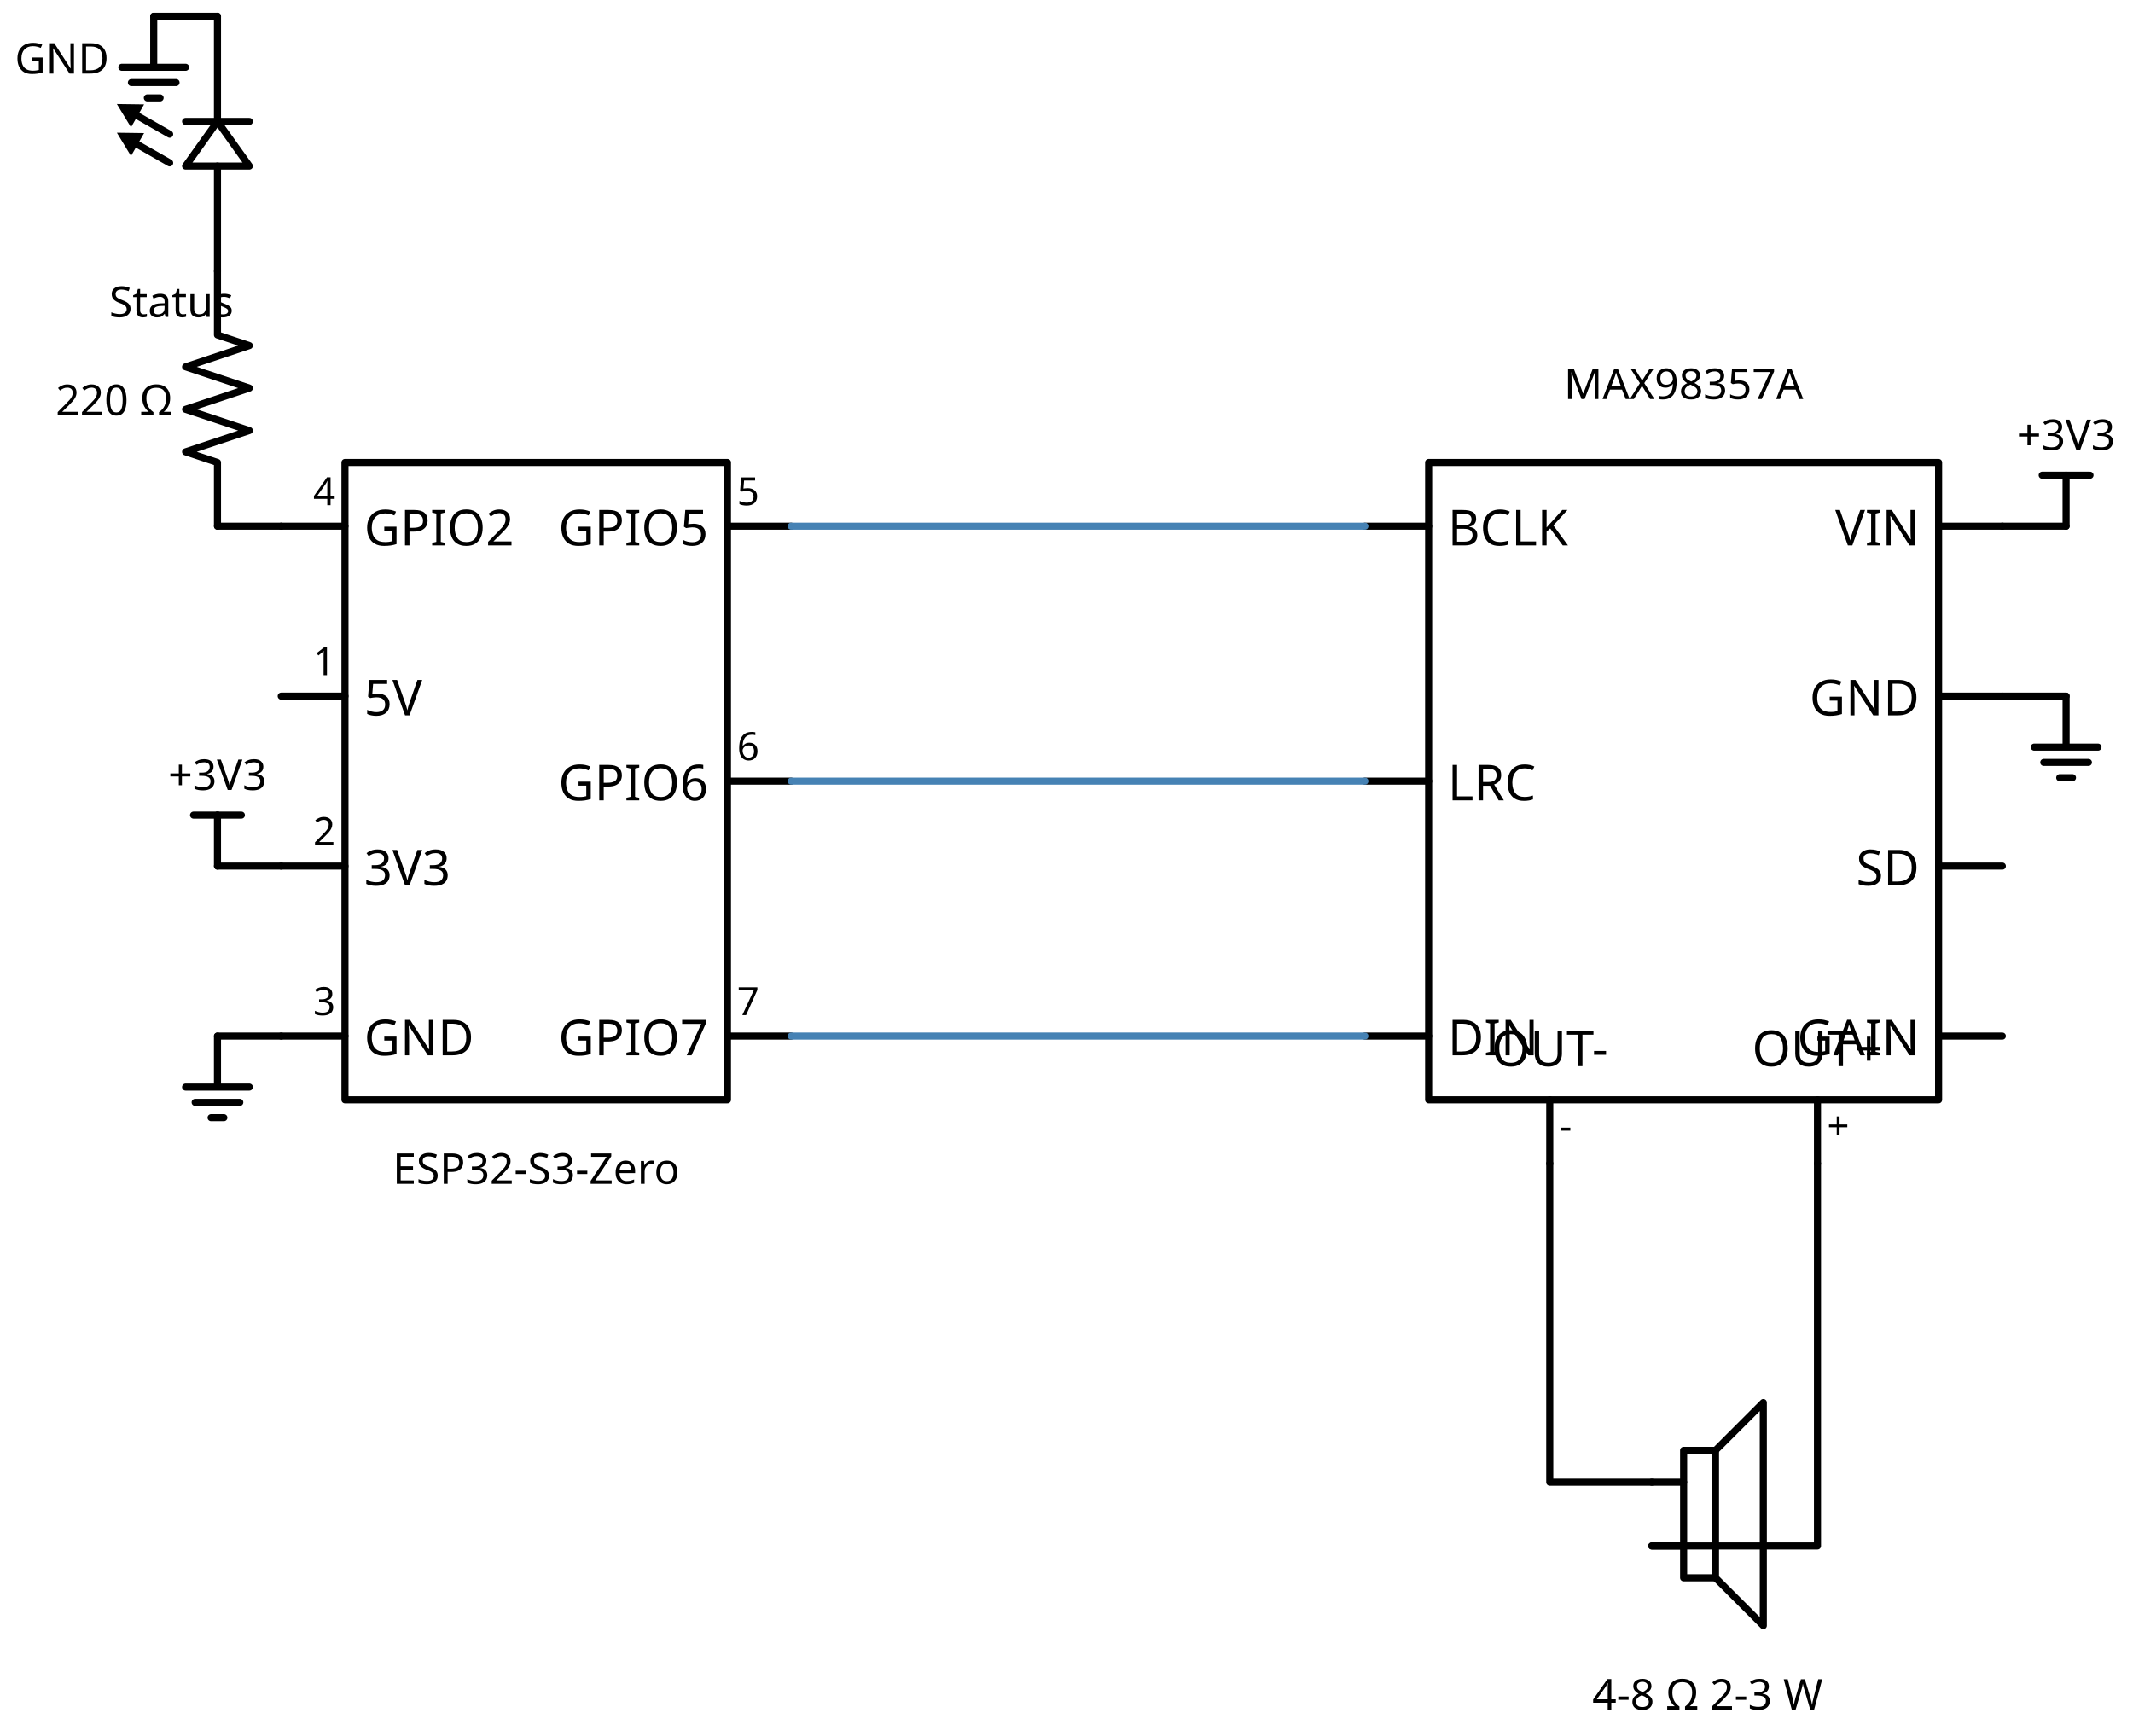
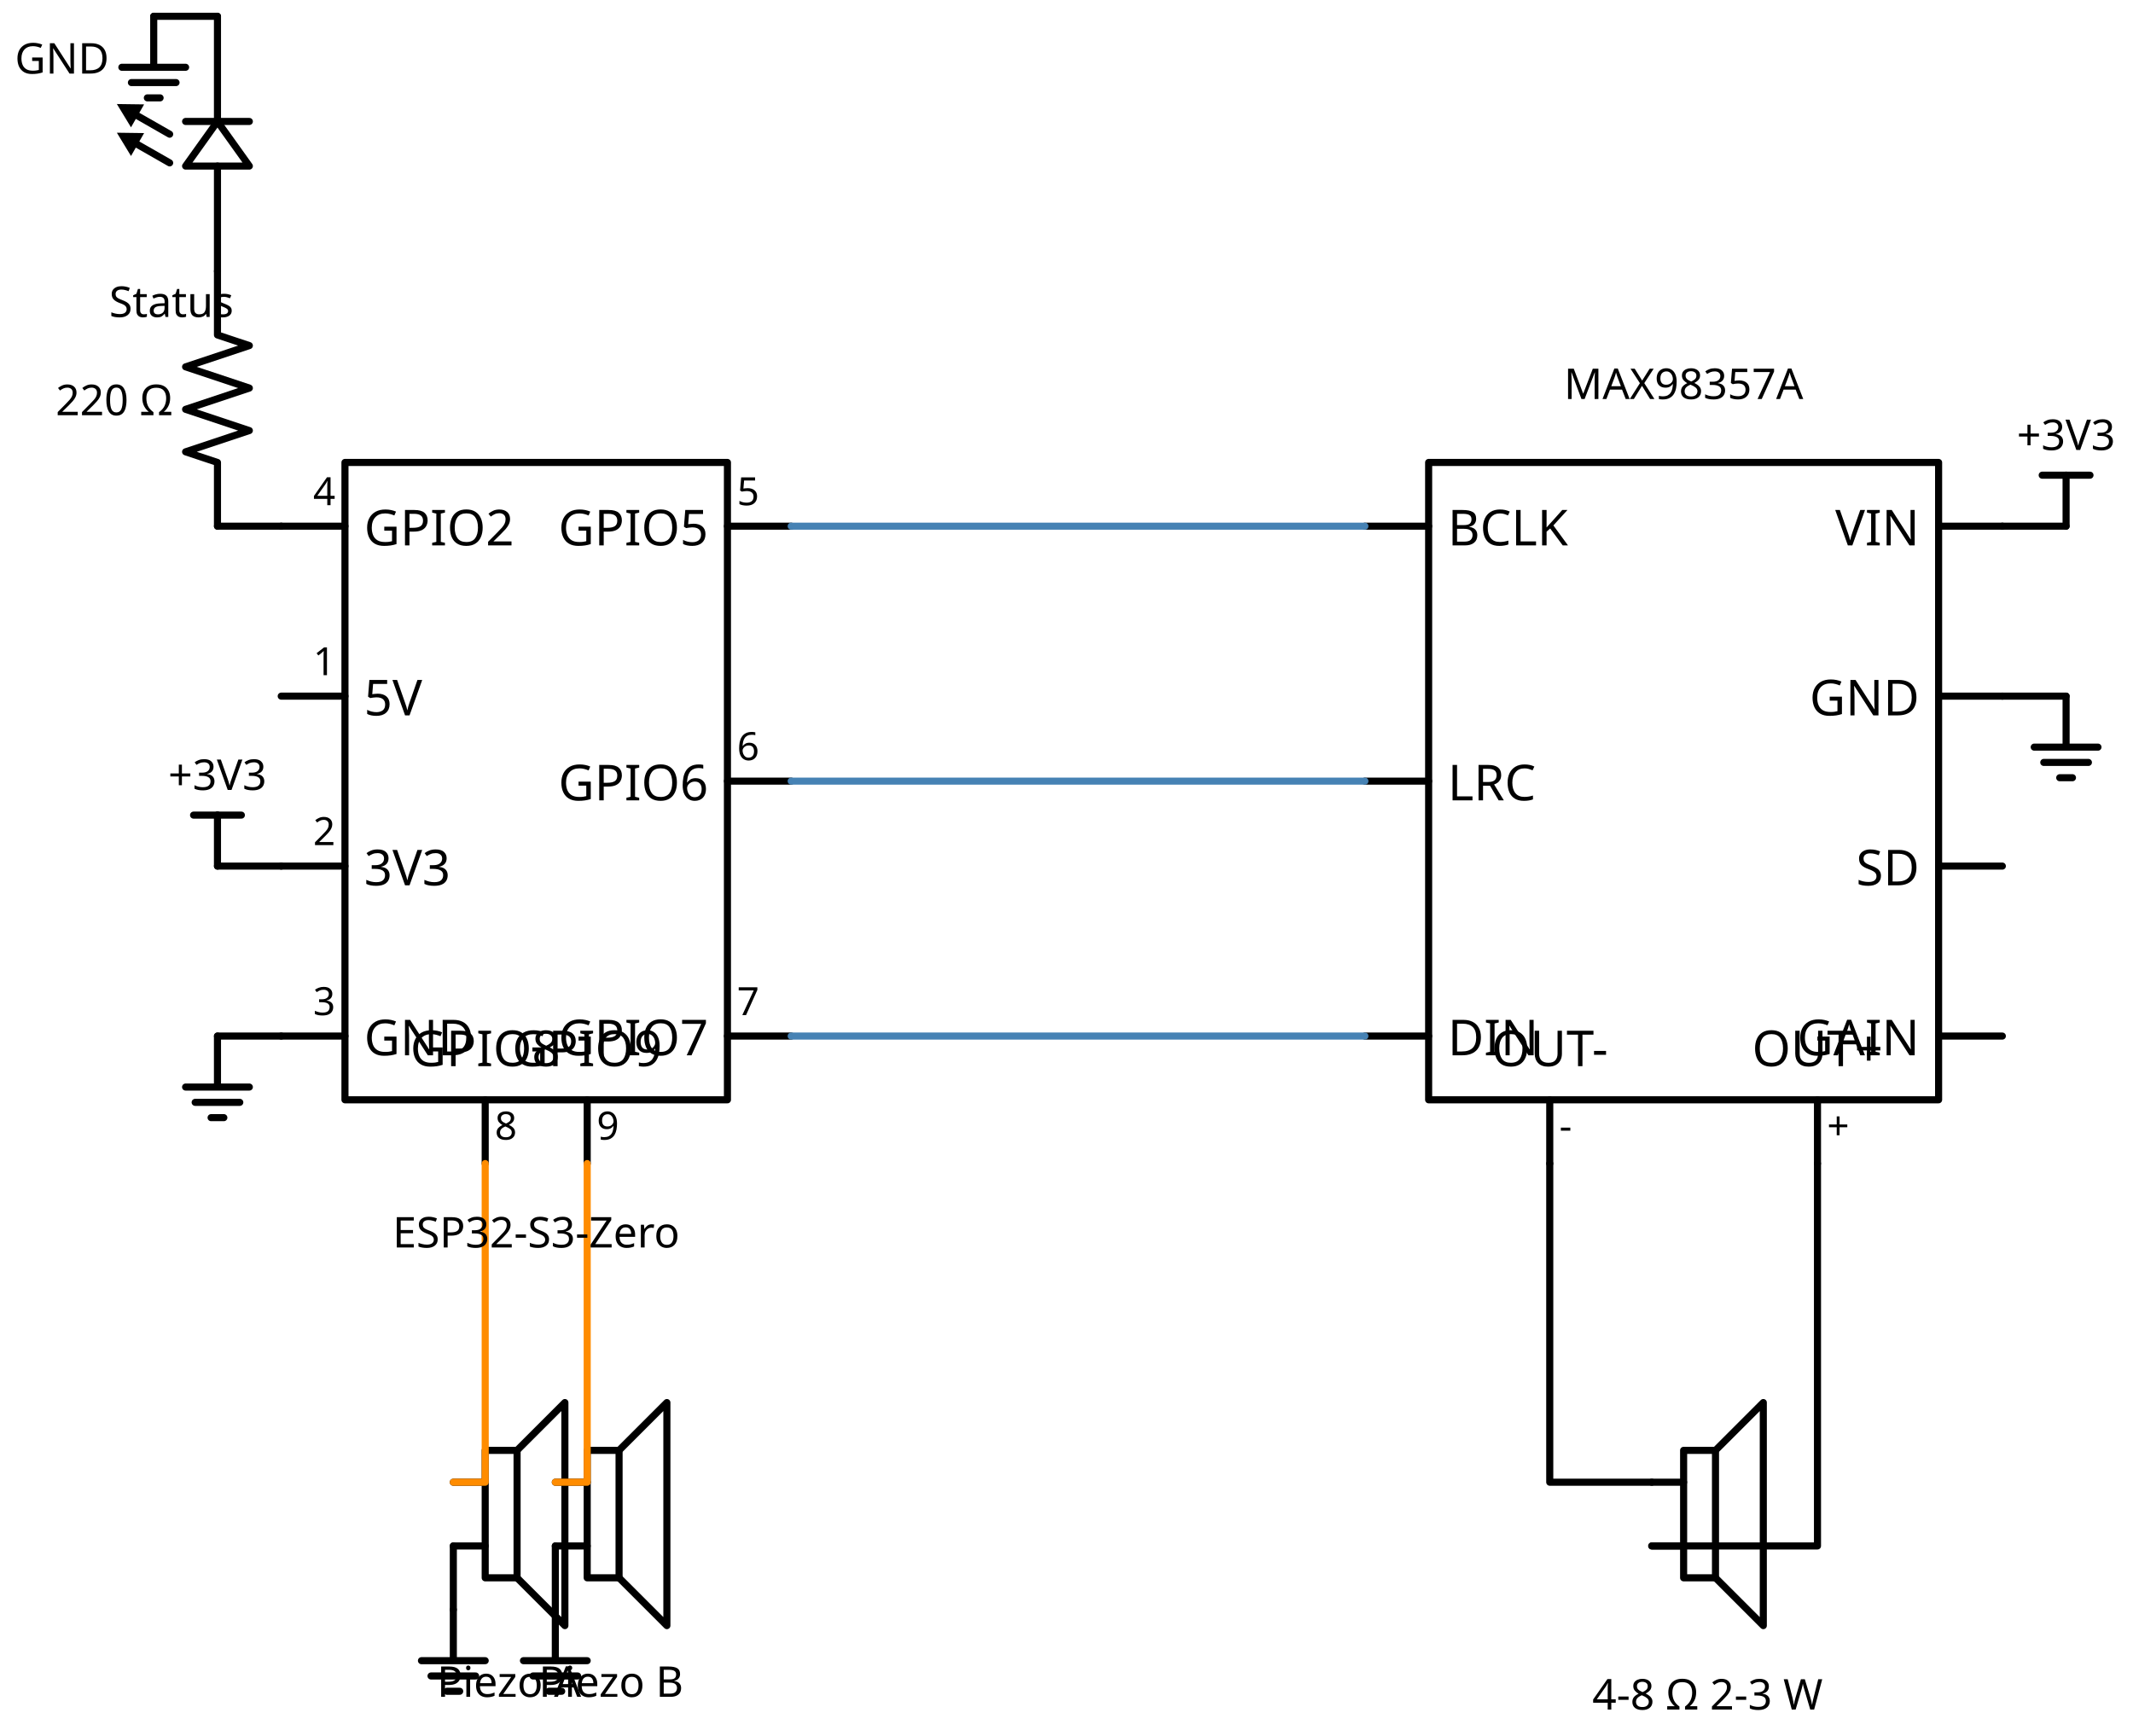
<svg xmlns="http://www.w3.org/2000/svg" xml:lang="en" height="490.1pt" width="602.3pt" viewBox="-97.408 -310.6 602.3 490.1">
  <polygon points="378.0,99.0 378.0,135.0 387.0,135.0 387.0,99.0 " style="stroke:black;fill:none;stroke-width:2.0;stroke-dasharray:-;stroke-linecap:round;stroke-linejoin:round;" />
  <polyline points="387.0,99.0 400.5,85.5 400.5,148.5 387.0,135.0 " style="stroke:black;fill:none;stroke-width:2.0;stroke-dasharray:-;stroke-linecap:round;stroke-linejoin:round;" />
  <polygon points="-45,-263.7 -36,-276.3 -27,-263.7 " style="stroke:black;fill:none;stroke-width:2.0;stroke-dasharray:-;stroke-linecap:round;stroke-linejoin:round;" />
+   <polygon points="39.6,99.0 39.6,135.0 48.6,135.0 48.6,99.0 " style="stroke:black;fill:none;stroke-width:2.0;stroke-dasharray:-;stroke-linecap:round;stroke-linejoin:round;" />
+   <polyline points="48.6,99.0 62.1,85.5 62.1,148.5 48.6,135.0 " style="stroke:black;fill:none;stroke-width:2.0;stroke-dasharray:-;stroke-linecap:round;stroke-linejoin:round;" />
+   <polygon points="68.4,99.0 68.4,135.0 77.4,135.0 77.4,99.0 " style="stroke:black;fill:none;stroke-width:2.0;stroke-dasharray:-;stroke-linecap:round;stroke-linejoin:round;" />
+   <polyline points="77.4,99.0 90.9,85.5 90.9,148.5 77.4,135.0 " style="stroke:black;fill:none;stroke-width:2.0;stroke-dasharray:-;stroke-linecap:round;stroke-linejoin:round;" />
  <path d="M 0.0,-0.0 L 108.0,-0.0 L 108.0,-180.0 L 0.0,-180.0 L 0.0,-0.0" style="stroke:black;fill:none;stroke-width:2.0;stroke-dasharray:-;stroke-linecap:round;stroke-linejoin:round;" />
  <path d="M 0.0,-18.0 L -18.0,-18.0" style="stroke:black;fill:none;stroke-width:2.0;stroke-dasharray:-;stroke-linecap:round;stroke-linejoin:round;" />
  <path d="M 0.0,-66.0 L -18.0,-66.0" style="stroke:black;fill:none;stroke-width:2.0;stroke-dasharray:-;stroke-linecap:round;stroke-linejoin:round;" />
  <path d="M 0.0,-114.0 L -18.0,-114.0" style="stroke:black;fill:none;stroke-width:2.0;stroke-dasharray:-;stroke-linecap:round;stroke-linejoin:round;" />
  <path d="M 0.0,-162.0 L -18.0,-162.0" style="stroke:black;fill:none;stroke-width:2.0;stroke-dasharray:-;stroke-linecap:round;stroke-linejoin:round;" />
  <path d="M 108.0,-18.0 L 126.0,-18.0" style="stroke:black;fill:none;stroke-width:2.0;stroke-dasharray:-;stroke-linecap:round;stroke-linejoin:round;" />
  <path d="M 108.0,-90.0 L 126.0,-90.0" style="stroke:black;fill:none;stroke-width:2.0;stroke-dasharray:-;stroke-linecap:round;stroke-linejoin:round;" />
  <path d="M 108.0,-162.0 L 126.0,-162.0" style="stroke:black;fill:none;stroke-width:2.0;stroke-dasharray:-;stroke-linecap:round;stroke-linejoin:round;" />
+   <path d="M 39.6,-0.0 L 39.6,18.0" style="stroke:black;fill:none;stroke-width:2.0;stroke-dasharray:-;stroke-linecap:round;stroke-linejoin:round;" />
+   <path d="M 68.4,-0.0 L 68.4,18.0" style="stroke:black;fill:none;stroke-width:2.0;stroke-dasharray:-;stroke-linecap:round;stroke-linejoin:round;" />
  <path d="M 306.0,-0.0 L 450.0,-0.0 L 450.0,-180.0 L 306.0,-180.0 L 306.0,-0.0" style="stroke:black;fill:none;stroke-width:2.0;stroke-dasharray:-;stroke-linecap:round;stroke-linejoin:round;" />
  <path d="M 306.0,-18.0 L 288.0,-18.0" style="stroke:black;fill:none;stroke-width:2.0;stroke-dasharray:-;stroke-linecap:round;stroke-linejoin:round;" />
  <path d="M 306.0,-90.0 L 288.0,-90.0" style="stroke:black;fill:none;stroke-width:2.0;stroke-dasharray:-;stroke-linecap:round;stroke-linejoin:round;" />
  <path d="M 306.0,-162.0 L 288.0,-162.0" style="stroke:black;fill:none;stroke-width:2.0;stroke-dasharray:-;stroke-linecap:round;stroke-linejoin:round;" />
  <path d="M 450.0,-18.0 L 468.0,-18.0" style="stroke:black;fill:none;stroke-width:2.0;stroke-dasharray:-;stroke-linecap:round;stroke-linejoin:round;" />
  <path d="M 450.0,-66.0 L 468.0,-66.0" style="stroke:black;fill:none;stroke-width:2.0;stroke-dasharray:-;stroke-linecap:round;stroke-linejoin:round;" />
  <path d="M 450.0,-114.0 L 468.0,-114.0" style="stroke:black;fill:none;stroke-width:2.0;stroke-dasharray:-;stroke-linecap:round;stroke-linejoin:round;" />
  <path d="M 450.0,-162.0 L 468.0,-162.0" style="stroke:black;fill:none;stroke-width:2.0;stroke-dasharray:-;stroke-linecap:round;stroke-linejoin:round;" />
  <path d="M 340.2,-0.0 L 340.2,18.0" style="stroke:black;fill:none;stroke-width:2.0;stroke-dasharray:-;stroke-linecap:round;stroke-linejoin:round;" />
  <path d="M 415.8,-0.0 L 415.8,18.0" style="stroke:black;fill:none;stroke-width:2.0;stroke-dasharray:-;stroke-linecap:round;stroke-linejoin:round;" />
  <path d="M 126.0,-162.0 L 288.0,-162.0" style="stroke:steelblue;fill:none;stroke-width:2.0;stroke-dasharray:-;stroke-linecap:round;stroke-linejoin:round;" />
  <path d="M 126.0,-90.0 L 288.0,-90.0" style="stroke:steelblue;fill:none;stroke-width:2.0;stroke-dasharray:-;stroke-linecap:round;stroke-linejoin:round;" />
  <path d="M 126.0,-18.0 L 288.0,-18.0" style="stroke:steelblue;fill:none;stroke-width:2.0;stroke-dasharray:-;stroke-linecap:round;stroke-linejoin:round;" />
  <path d="M -18.0,-66.0 L -27.0,-66.0 L -36.0,-66.0" style="stroke:black;fill:none;stroke-width:2.0;stroke-dasharray:-;stroke-linecap:round;stroke-linejoin:round;" />
  <path d="M -36.0,-66.0 L -36.0,-80.4" style="stroke:black;fill:none;stroke-width:2.0;stroke-dasharray:-;stroke-linecap:round;stroke-linejoin:round;" />
  <path d="M -36.0,-80.4 L -42.75,-80.4" style="stroke:black;fill:none;stroke-width:2.0;stroke-dasharray:-;stroke-linecap:round;stroke-linejoin:round;" />
  <path d="M -36.0,-80.4 L -29.25,-80.4" style="stroke:black;fill:none;stroke-width:2.0;stroke-dasharray:-;stroke-linecap:round;stroke-linejoin:round;" />
  <path d="M -18.0,-18.0 L -27.0,-18.0 L -36.0,-18" style="stroke:black;fill:none;stroke-width:2.0;stroke-dasharray:-;stroke-linecap:round;stroke-linejoin:round;" />
  <path d="M -36.0,-18 L -36.0,-3.6 L -45.0,-3.6 L -27.0,-3.6 M -42.3,0.72 L -29.7,0.72 M -37.8,5.04 L -34.2,5.04" style="stroke:black;fill:none;stroke-width:2.0;stroke-dasharray:-;stroke-linecap:round;stroke-linejoin:round;" />
  <path d="M 468.0,-162.0 L 477.0,-162.0 L 486.0,-162.0" style="stroke:black;fill:none;stroke-width:2.0;stroke-dasharray:-;stroke-linecap:round;stroke-linejoin:round;" />
  <path d="M 486.0,-162.0 L 486.0,-176.4" style="stroke:black;fill:none;stroke-width:2.0;stroke-dasharray:-;stroke-linecap:round;stroke-linejoin:round;" />
  <path d="M 486.0,-176.4 L 479.25,-176.4" style="stroke:black;fill:none;stroke-width:2.0;stroke-dasharray:-;stroke-linecap:round;stroke-linejoin:round;" />
  <path d="M 486.0,-176.4 L 492.75,-176.4" style="stroke:black;fill:none;stroke-width:2.0;stroke-dasharray:-;stroke-linecap:round;stroke-linejoin:round;" />
  <path d="M 468.0,-114.0 L 477.0,-114.0 L 486.0,-114.0" style="stroke:black;fill:none;stroke-width:2.0;stroke-dasharray:-;stroke-linecap:round;stroke-linejoin:round;" />
  <path d="M 486.0,-114.0 L 486.0,-99.6 L 477.0,-99.6 L 495.0,-99.6 M 479.7,-95.28 L 492.3,-95.28 M 484.2,-90.96 L 487.8,-90.96" style="stroke:black;fill:none;stroke-width:2.0;stroke-dasharray:-;stroke-linecap:round;stroke-linejoin:round;" />
  <path d="M 369.0,108.0 L 378.0,108.0" style="stroke:black;fill:none;stroke-width:2.0;stroke-dasharray:-;stroke-linecap:round;stroke-linejoin:round;" />
  <path d="M 369.0,126.0 L 378.0,126.0" style="stroke:black;fill:none;stroke-width:2.0;stroke-dasharray:-;stroke-linecap:round;stroke-linejoin:round;" />
  <path d="M 340.2,18.0 L 340.2,108.0 L 369.0,108.0" style="stroke:black;fill:none;stroke-width:2.0;stroke-dasharray:-;stroke-linecap:round;stroke-linejoin:round;" />
  <path d="M 415.8,18.0 L 415.8,126.0 L 369.0,126.0" style="stroke:black;fill:none;stroke-width:2.0;stroke-dasharray:-;stroke-linecap:round;stroke-linejoin:round;" />
  <path d="M -18.0,-162.0 L -27.0,-162.0 L -36.0,-162.0" style="stroke:black;fill:none;stroke-width:2.0;stroke-dasharray:-;stroke-linecap:round;stroke-linejoin:round;" />
  <path d="M -36.0,-162.0 L -36.0,-180.0 L -45.0,-183.0 L -27.0,-189.0 L -45.0,-195.0 L -27.0,-201.0 L -45.0,-207.0 L -27,-213 L -36,-216.0 L -36,-234.0" style="stroke:black;fill:none;stroke-width:2.0;stroke-dasharray:-;stroke-linecap:round;stroke-linejoin:round;" />
  <path d="M -36,-234.0 L -36,-263.7 M -45,-276.3 L -27,-276.3 M -36,-276.3 L -36,-306.0" style="stroke:black;fill:none;stroke-width:2.0;stroke-dasharray:-;stroke-linecap:round;stroke-linejoin:round;" />
  <path d="M -49.5,-272.7 L -58.999,-278.128" style="stroke:black;fill:none;stroke-width:2.0;stroke-dasharray:-;stroke-linecap:round;stroke-linejoin:round;" />
  <path d="M -63.514 -280.708 L -57.57 -280.628 L -60.428 -275.627 Z" style="stroke:black;fill:black;stroke-linecap:butt;stroke-linejoin:miter;" />
  <path d="M -49.5,-264.6 L -58.999,-270.028" style="stroke:black;fill:none;stroke-width:2.0;stroke-dasharray:-;stroke-linecap:round;stroke-linejoin:round;" />
  <path d="M -63.514 -272.608 L -57.57 -272.528 L -60.428 -267.527 Z" style="stroke:black;fill:black;stroke-linecap:butt;stroke-linejoin:miter;" />
  <path d="M -36,-306.0 L -45,-306.0 L -54,-306.0" style="stroke:black;fill:none;stroke-width:2.0;stroke-dasharray:-;stroke-linecap:round;stroke-linejoin:round;" />
  <path d="M -54,-306.0 L -54,-291.6 L -63,-291.6 L -45,-291.6 M -60.3,-287.28 L -47.7,-287.28 M -55.8,-282.96 L -52.2,-282.96" style="stroke:black;fill:none;stroke-width:2.0;stroke-dasharray:-;stroke-linecap:round;stroke-linejoin:round;" />
+   <path d="M 30.6,108.0 L 39.6,108.0" style="stroke:black;fill:none;stroke-width:2.0;stroke-dasharray:-;stroke-linecap:round;stroke-linejoin:round;" />
+   <path d="M 30.6,126.0 L 39.6,126.0" style="stroke:black;fill:none;stroke-width:2.0;stroke-dasharray:-;stroke-linecap:round;stroke-linejoin:round;" />
+   <path d="M 59.4,108.0 L 68.4,108.0" style="stroke:black;fill:none;stroke-width:2.0;stroke-dasharray:-;stroke-linecap:round;stroke-linejoin:round;" />
+   <path d="M 59.4,126.0 L 68.4,126.0" style="stroke:black;fill:none;stroke-width:2.0;stroke-dasharray:-;stroke-linecap:round;stroke-linejoin:round;" />
+   <path d="M 39.6,18.0 L 39.6,108.0 L 30.6,108.0" style="stroke:darkorange;fill:none;stroke-width:2.0;stroke-dasharray:-;stroke-linecap:round;stroke-linejoin:round;" />
+   <path d="M 68.4,18.0 L 68.4,108.0 L 59.4,108.0" style="stroke:darkorange;fill:none;stroke-width:2.0;stroke-dasharray:-;stroke-linecap:round;stroke-linejoin:round;" />
+   <path d="M 30.6,126.0 L 30.6,135.0 L 30.6,144.0" style="stroke:black;fill:none;stroke-width:2.0;stroke-dasharray:-;stroke-linecap:round;stroke-linejoin:round;" />
+   <path d="M 30.6,144.0 L 30.6,158.4 L 21.6,158.4 L 39.6,158.4 M 24.3,162.72 L 36.9,162.72 M 28.8,167.04 L 32.4,167.04" style="stroke:black;fill:none;stroke-width:2.0;stroke-dasharray:-;stroke-linecap:round;stroke-linejoin:round;" />
+   <path d="M 59.4,126.0 L 59.4,135.0 L 59.4,144.0" style="stroke:black;fill:none;stroke-width:2.0;stroke-dasharray:-;stroke-linecap:round;stroke-linejoin:round;" />
+   <path d="M 59.4,144.0 L 59.4,158.4 L 50.4,158.4 L 68.4,158.4 M 53.1,162.72 L 65.7,162.72 M 57.6,167.04 L 61.2,167.04" style="stroke:black;fill:none;stroke-width:2.0;stroke-dasharray:-;stroke-linecap:round;stroke-linejoin:round;" />
  <text x="-2.7" y="-31.7" dominant-baseline="ideographic" fill="black" font-size="11" font-family="sans" text-anchor="end">
    <tspan x="-2.7" dy="11">3</tspan>
  </text>
  <text x="5.4" y="-32.0" dominant-baseline="central" fill="black" font-size="14" font-family="sans" text-anchor="start">
    <tspan x="5.4" dy="14">GND</tspan>
  </text>
  <text x="-2.7" y="-79.7" dominant-baseline="ideographic" fill="black" font-size="11" font-family="sans" text-anchor="end">
    <tspan x="-2.7" dy="11">2</tspan>
  </text>
  <text x="5.4" y="-80.0" dominant-baseline="central" fill="black" font-size="14" font-family="sans" text-anchor="start">
    <tspan x="5.4" dy="14">3V3</tspan>
  </text>
  <text x="-2.7" y="-127.7" dominant-baseline="ideographic" fill="black" font-size="11" font-family="sans" text-anchor="end">
    <tspan x="-2.7" dy="11">1</tspan>
  </text>
  <text x="5.4" y="-128.0" dominant-baseline="central" fill="black" font-size="14" font-family="sans" text-anchor="start">
    <tspan x="5.4" dy="14">5V</tspan>
  </text>
  <text x="-2.7" y="-175.7" dominant-baseline="ideographic" fill="black" font-size="11" font-family="sans" text-anchor="end">
    <tspan x="-2.7" dy="11">4</tspan>
  </text>
  <text x="5.4" y="-176.0" dominant-baseline="central" fill="black" font-size="14" font-family="sans" text-anchor="start">
    <tspan x="5.4" dy="14">GPIO2</tspan>
  </text>
  <text x="110.7" y="-31.7" dominant-baseline="ideographic" fill="black" font-size="11" font-family="sans" text-anchor="start">
    <tspan x="110.7" dy="11">7</tspan>
  </text>
  <text x="102.6" y="-32.0" dominant-baseline="central" fill="black" font-size="14" font-family="sans" text-anchor="end">
    <tspan x="102.6" dy="14">GPIO7</tspan>
  </text>
  <text x="110.7" y="-103.7" dominant-baseline="ideographic" fill="black" font-size="11" font-family="sans" text-anchor="start">
    <tspan x="110.7" dy="11">6</tspan>
  </text>
  <text x="102.6" y="-104.0" dominant-baseline="central" fill="black" font-size="14" font-family="sans" text-anchor="end">
    <tspan x="102.6" dy="14">GPIO6</tspan>
  </text>
  <text x="110.7" y="-175.7" dominant-baseline="ideographic" fill="black" font-size="11" font-family="sans" text-anchor="start">
    <tspan x="110.7" dy="11">5</tspan>
  </text>
  <text x="102.6" y="-176.0" dominant-baseline="central" fill="black" font-size="14" font-family="sans" text-anchor="end">
    <tspan x="102.6" dy="14">GPIO5</tspan>
  </text>
-   <text x="54.0" y="2.4" dominant-baseline="hanging" fill="black" font-size="12" font-family="sans" text-anchor="middle">
+   <text x="42.3" y="-8.3" dominant-baseline="hanging" fill="black" font-size="11" font-family="sans" text-anchor="start">
+     <tspan x="42.3" dy="11">8</tspan>
+   </text>
+   <text x="39.6" y="-19.4" dominant-baseline="ideographic" fill="black" font-size="14" font-family="sans" text-anchor="middle">
+     <tspan x="39.6" dy="14">GPIO8</tspan>
+   </text>
+   <text x="71.1" y="-8.3" dominant-baseline="hanging" fill="black" font-size="11" font-family="sans" text-anchor="start">
+     <tspan x="71.1" dy="11">9</tspan>
+   </text>
+   <text x="68.4" y="-19.4" dominant-baseline="ideographic" fill="black" font-size="14" font-family="sans" text-anchor="middle">
+     <tspan x="68.4" dy="14">GPIO9</tspan>
+   </text>
+   <text x="54.0" y="20.4" dominant-baseline="hanging" fill="black" font-size="12" font-family="sans" text-anchor="middle">
    <tspan x="54.0" dy="12">ESP32-S3-Zero</tspan>
  </text>
  <text x="311.4" y="-32.0" dominant-baseline="central" fill="black" font-size="14" font-family="sans" text-anchor="start">
    <tspan x="311.4" dy="14">DIN</tspan>
  </text>
  <text x="311.4" y="-104.0" dominant-baseline="central" fill="black" font-size="14" font-family="sans" text-anchor="start">
    <tspan x="311.4" dy="14">LRC</tspan>
  </text>
  <text x="311.4" y="-176.0" dominant-baseline="central" fill="black" font-size="14" font-family="sans" text-anchor="start">
    <tspan x="311.4" dy="14">BCLK</tspan>
  </text>
  <text x="444.6" y="-32.0" dominant-baseline="central" fill="black" font-size="14" font-family="sans" text-anchor="end">
    <tspan x="444.6" dy="14">GAIN</tspan>
  </text>
  <text x="444.6" y="-80.0" dominant-baseline="central" fill="black" font-size="14" font-family="sans" text-anchor="end">
    <tspan x="444.6" dy="14">SD</tspan>
  </text>
  <text x="444.6" y="-128.0" dominant-baseline="central" fill="black" font-size="14" font-family="sans" text-anchor="end">
    <tspan x="444.6" dy="14">GND</tspan>
  </text>
  <text x="444.6" y="-176.0" dominant-baseline="central" fill="black" font-size="14" font-family="sans" text-anchor="end">
    <tspan x="444.6" dy="14">VIN</tspan>
  </text>
  <text x="342.9" y="-8.3" dominant-baseline="hanging" fill="black" font-size="11" font-family="sans" text-anchor="start">
    <tspan x="342.9" dy="11">-</tspan>
  </text>
  <text x="340.2" y="-19.4" dominant-baseline="ideographic" fill="black" font-size="14" font-family="sans" text-anchor="middle">
    <tspan x="340.2" dy="14">OUT-</tspan>
  </text>
  <text x="418.5" y="-8.3" dominant-baseline="hanging" fill="black" font-size="11" font-family="sans" text-anchor="start">
    <tspan x="418.5" dy="11">+</tspan>
  </text>
  <text x="415.8" y="-19.4" dominant-baseline="ideographic" fill="black" font-size="14" font-family="sans" text-anchor="middle">
    <tspan x="415.8" dy="14">OUT+</tspan>
  </text>
  <text x="378.0" y="-206.4" dominant-baseline="ideographic" fill="black" font-size="12" font-family="sans" text-anchor="middle">
    <tspan x="378.0" dy="12">MAX98357A</tspan>
  </text>
  <text x="-36.0" y="-96" dominant-baseline="ideographic" fill="black" font-size="12" font-family="sans" text-anchor="middle">
    <tspan x="-36.0" dy="12">+3V3</tspan>
  </text>
  <text x="486.0" y="-192.0" dominant-baseline="ideographic" fill="black" font-size="12" font-family="sans" text-anchor="middle">
    <tspan x="486.0" dy="12">+3V3</tspan>
  </text>
  <text x="384.75" y="150.9" dominant-baseline="hanging" fill="black" font-size="12" font-family="sans" text-anchor="middle">
    <tspan x="384.75" dy="12">4-8 Ω  2-3 W</tspan>
  </text>
  <text x="-48.6" y="-210.0" dominant-baseline="central" fill="black" font-size="12" font-family="sans" text-anchor="end">
    <tspan x="-48.6" dy="12">220 Ω</tspan>
  </text>
  <text x="-49.005" y="-242.4" dominant-baseline="hanging" fill="black" font-size="12" font-family="sans" text-anchor="middle">
    <tspan x="-49.005" dy="12">Status</tspan>
  </text>
  <text x="-66.6" y="-306.48" dominant-baseline="central" fill="black" font-size="12" font-family="sans" text-anchor="end">
    <tspan x="-66.6" dy="12">GND</tspan>
  </text>
+   <text x="46.35" y="147.3" dominant-baseline="hanging" fill="black" font-size="12" font-family="sans" text-anchor="middle">
+     <tspan x="46.35" dy="12">Piezo A</tspan>
+   </text>
+   <text x="75.15" y="147.3" dominant-baseline="hanging" fill="black" font-size="12" font-family="sans" text-anchor="middle">
+     <tspan x="75.15" dy="12">Piezo B</tspan>
+   </text>
</svg>
